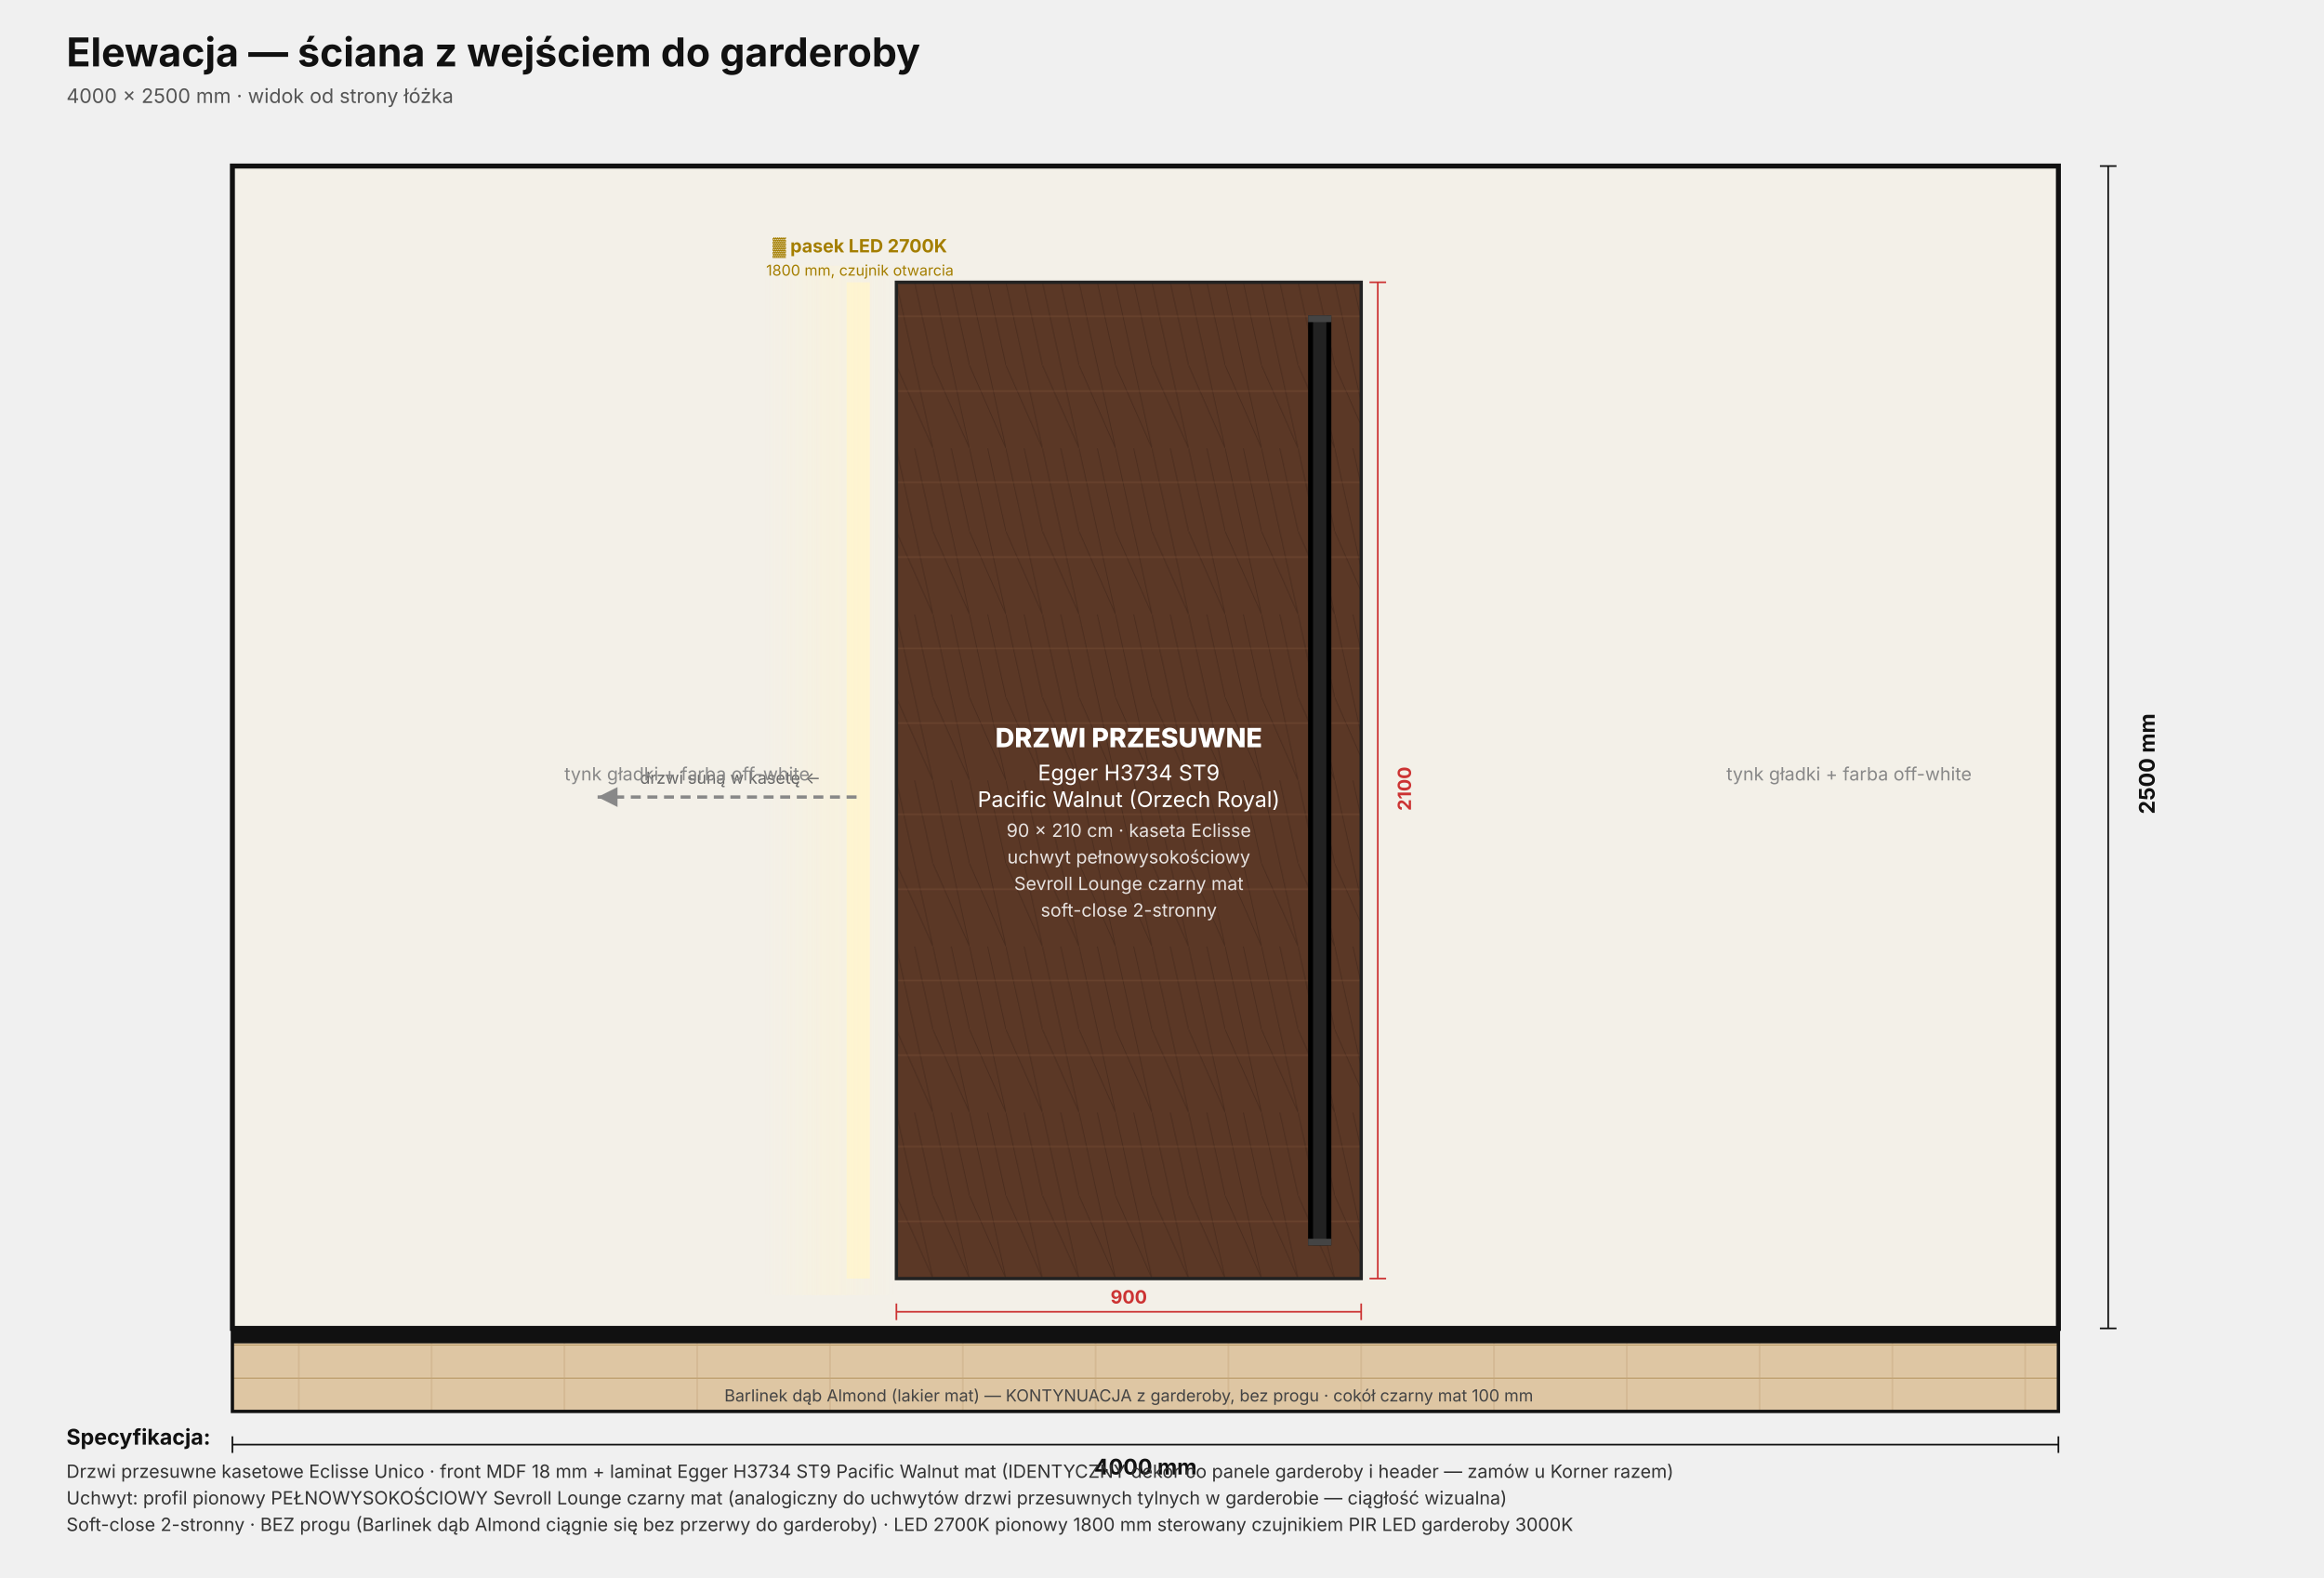
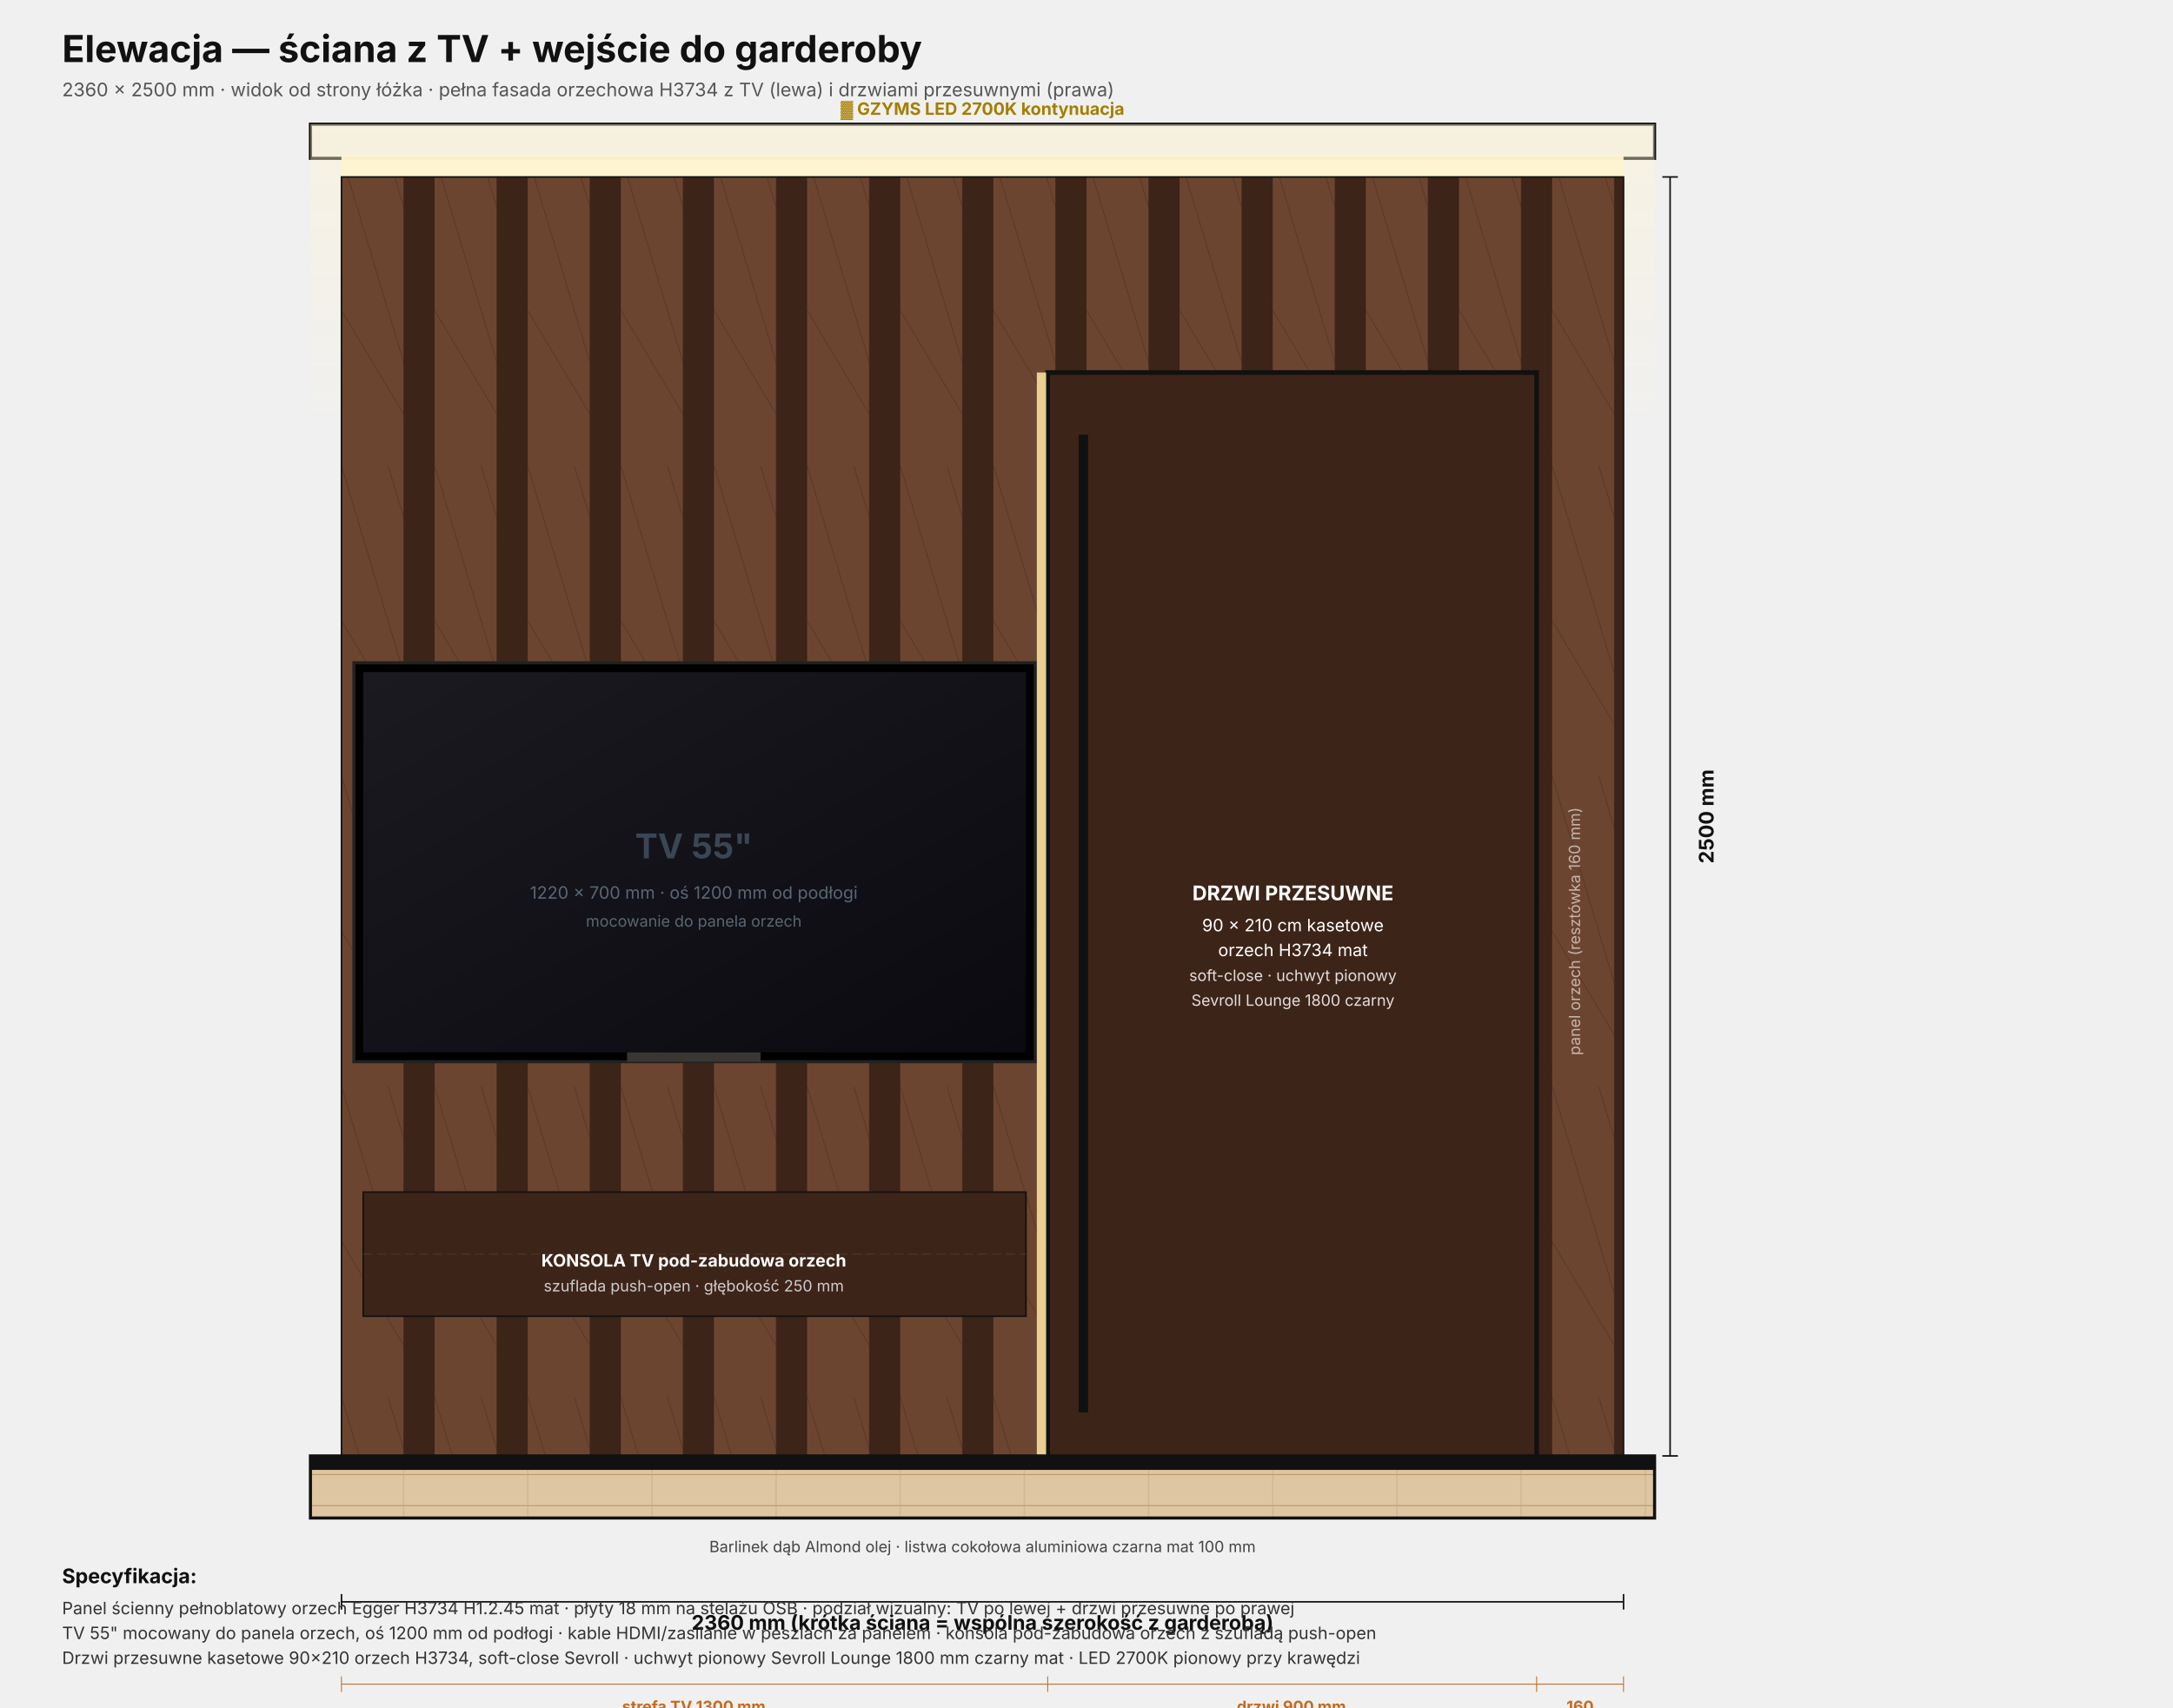
- <svg xmlns="http://www.w3.org/2000/svg" viewBox="0 0 1400 950" font-family="Inter, Arial, sans-serif">
+ <svg xmlns="http://www.w3.org/2000/svg" viewBox="0 0 1400 1100" font-family="Inter, Arial, sans-serif">
  <defs>
-     <linearGradient id="ledSide" x1="0" y1="0" x2="1" y2="0">
-       <stop offset="0" stop-color="#fff4d0" stop-opacity="0" />
-       <stop offset="0.5" stop-color="#fff4d0" stop-opacity="0.5" />
+     <linearGradient id="ledTop4" x1="0" y1="0" x2="0" y2="1">
+       <stop offset="0" stop-color="#fff4d0" stop-opacity="0.9" />
      <stop offset="1" stop-color="#fff4d0" stop-opacity="0" />
    </linearGradient>
-     <pattern id="woodGardr" patternUnits="userSpaceOnUse" width="22" height="100">
-       <rect width="22" height="100" fill="#5b3826" />
-       <path d="M0 0 L22 100 M0 50 L22 100 M11 0 L22 50" stroke="#3d2419" stroke-width="0.5" opacity="0.55" />
-       <rect x="0" y="20" width="22" height="1" fill="#7a4f37" opacity="0.4" />
-       <rect x="0" y="65" width="22" height="1" fill="#7a4f37" opacity="0.4" />
+     <pattern id="wood4" patternUnits="userSpaceOnUse" width="60" height="200">
+       <rect width="60" height="200" fill="#5b3826" />
+       <rect x="0" width="40" height="200" fill="#6b4530" />
+       <rect x="40" width="20" height="200" fill="#3d2419" />
+       <path d="M0 0 L60 200 M0 100 L60 200 M30 0 L60 100" stroke="#3d2419" stroke-width="0.4" opacity="0.55" />
+       <path d="M10 0 L10 200" stroke="#7a4f37" stroke-width="0.2" opacity="0.4" />
    </pattern>
-     <pattern id="floorE3" patternUnits="userSpaceOnUse" width="80" height="20">
+     <pattern id="floorE4" patternUnits="userSpaceOnUse" width="80" height="20">
      <rect width="80" height="20" fill="#dec6a3" />
      <line x1="0" y1="10" x2="80" y2="10" stroke="#b89866" stroke-width="0.6" />
      <line x1="40" y1="0" x2="40" y2="20" stroke="#c4a47a" stroke-width="0.4" />
    </pattern>
+     <linearGradient id="tvGlow" x1="0" y1="0" x2="1" y2="1">
+       <stop offset="0" stop-color="#1a1a20" />
+       <stop offset="1" stop-color="#0a0a10" />
+     </linearGradient>
  </defs>
-   <text x="40" y="40" font-size="24" font-weight="700" fill="#111">Elewacja — ściana z wejściem do garderoby</text>
-   <text x="40" y="62" font-size="12" fill="#555">4000 × 2500 mm · widok od strony łóżka</text>
-   <g transform="translate(140, 100)">
-     <rect x="0" y="0" width="1100" height="700" fill="#f3f0e8" stroke="#111" stroke-width="3" />
-     <g transform="translate(400, 70)">
-       <rect x="-30" y="0" width="14" height="600" fill="#fff4d0" opacity="0.95" />
-       <rect x="-80" y="-10" width="80" height="620" fill="url(#ledSide)" opacity="0.7" />
-       <text x="-22" y="-18" font-size="11" fill="#a47e00" font-weight="700" text-anchor="middle">▓ pasek LED 2700K</text>
-       <text x="-22" y="-4" font-size="9" fill="#a47e00" text-anchor="middle">1800 mm, czujnik otwarcia</text>
-       <rect width="280" height="600" fill="url(#woodGardr)" stroke="#222" stroke-width="2" />
-       <rect x="248" y="20" width="14" height="560" fill="#000" />
-       <rect x="251" y="20" width="8" height="560" fill="#222" />
-       <rect x="248" y="20" width="14" height="4" fill="#444" />
-       <rect x="248" y="576" width="14" height="4" fill="#444" />
-       <text x="140" y="280" font-size="16" fill="#fff" text-anchor="middle" font-weight="800">DRZWI PRZESUWNE</text>
-       <text x="140" y="300" font-size="13" fill="#fff" text-anchor="middle">Egger H3734 ST9</text>
-       <text x="140" y="316" font-size="13" fill="#fff" text-anchor="middle">Pacific Walnut (Orzech Royal)</text>
-       <text x="140" y="334" font-size="11" fill="#fff" text-anchor="middle" opacity="0.85">90 × 210 cm · kaseta Eclisse</text>
-       <text x="140" y="350" font-size="11" fill="#fff" text-anchor="middle" opacity="0.85">uchwyt pełnowysokościowy</text>
-       <text x="140" y="366" font-size="11" fill="#fff" text-anchor="middle" opacity="0.85">Sevroll Lounge czarny mat</text>
-       <text x="140" y="382" font-size="11" fill="#fff" text-anchor="middle" opacity="0.85">soft-close 2-stronny</text>
+   <text x="40" y="40" font-size="24" font-weight="700" fill="#111">Elewacja — ściana z TV + wejście do garderoby</text>
+   <text x="40" y="62" font-size="12" fill="#555">2360 × 2500 mm · widok od strony łóżka · pełna fasada orzechowa H3734 z TV (lewa) i drzwiami przesuwnymi (prawa)</text>
+   <g transform="translate(220, 100)">
+     <rect x="-20" y="-20" width="866" height="22" fill="#f0eee9" stroke="#111" stroke-width="2" />
+     <rect x="0" y="0" width="826" height="14" fill="#fff4d0" opacity="0.95" />
+     <rect x="-20" y="-20" width="866" height="200" fill="url(#ledTop4)" opacity="0.5" pointer-events="none" />
+     <text x="413" y="-26" font-size="11" fill="#a47e00" font-weight="700" text-anchor="middle">▓ GZYMS LED 2700K kontynuacja</text>
+     <rect x="0" y="14" width="826" height="824" fill="url(#wood4)" stroke="#111" stroke-width="1" />
+     <g transform="translate(14, 333)">
+       <rect x="-6" y="-6" width="439" height="257" fill="#000" stroke="#222" stroke-width="2" />
+       <rect width="427" height="245" fill="url(#tvGlow)" />
+       <text x="213" y="120" font-size="22" fill="#3a4654" text-anchor="middle" font-weight="700">TV 55"</text>
+       <text x="213" y="146" font-size="11" fill="#5a6674" text-anchor="middle">1220 × 700 mm · oś 1200 mm od podłogi</text>
+       <text x="213" y="164" font-size="10" fill="#5a6674" text-anchor="middle">mocowanie do panela orzech</text>
+       <rect x="170" y="245" width="86" height="6" fill="#3a3733" />
    </g>
-     <g transform="translate(220, 380)">
-       <line x1="0" y1="0" x2="160" y2="0" stroke="#888" stroke-width="2" stroke-dasharray="6 4" />
-       <polygon points="0,0 12,-6 12,6" fill="#888" />
-       <text x="80" y="-8" font-size="10" fill="#666" text-anchor="middle">drzwi suną w kasetę ←</text>
+     <g transform="translate(14, 668)">
+       <rect width="427" height="80" fill="#3d2419" stroke="#111" stroke-width="1" />
+       <line x1="0" y1="40" x2="427" y2="40" stroke="#5b3826" stroke-width="0.5" stroke-dasharray="6 3" />
+       <text x="213" y="48" font-size="11" fill="#fff" text-anchor="middle" font-weight="700">KONSOLA TV pod-zabudowa orzech</text>
+       <text x="213" y="64" font-size="10" fill="#ccc" text-anchor="middle">szuflada push-open · głębokość 250 mm</text>
    </g>
-     <text x="200" y="370" font-size="11" fill="#888">tynk gładki + farba off-white</text>
-     <text x="900" y="370" font-size="11" fill="#888">tynk gładki + farba off-white</text>
-     <rect x="0" y="700" width="1100" height="50" fill="url(#floorE3)" stroke="#111" stroke-width="2" />
-     <rect x="0" y="700" width="1100" height="9" fill="#111" />
-     <text x="540" y="744" font-size="10" fill="#444" text-anchor="middle">Barlinek dąb Almond (lakier mat) — KONTYNUACJA z garderoby, bez progu · cokół czarny mat 100 mm</text>
-     <line x1="0" y1="770" x2="1100" y2="770" stroke="#111" stroke-width="1" />
-     <line x1="0" y1="765" x2="0" y2="775" stroke="#111" stroke-width="1" />
-     <line x1="1100" y1="765" x2="1100" y2="775" stroke="#111" stroke-width="1" />
-     <text x="550" y="788" font-size="13" font-weight="700" fill="#111" text-anchor="middle">4000 mm</text>
-     <line x1="1130" y1="0" x2="1130" y2="700" stroke="#111" stroke-width="1" />
-     <line x1="1125" y1="0" x2="1135" y2="0" stroke="#111" stroke-width="1" />
-     <line x1="1125" y1="700" x2="1135" y2="700" stroke="#111" stroke-width="1" />
-     <text x="1158" y="360" font-size="13" font-weight="700" fill="#111" transform="rotate(-90 1158 360)" text-anchor="middle">2500 mm</text>
-     <line x1="400" y1="690" x2="680" y2="690" stroke="#c33" stroke-width="1" />
-     <line x1="400" y1="685" x2="400" y2="695" stroke="#c33" stroke-width="1" />
-     <line x1="680" y1="685" x2="680" y2="695" stroke="#c33" stroke-width="1" />
-     <text x="540" y="685" font-size="11" font-weight="700" fill="#c33" text-anchor="middle">900</text>
-     <line x1="690" y1="70" x2="690" y2="670" stroke="#c33" stroke-width="1" />
-     <line x1="685" y1="70" x2="695" y2="70" stroke="#c33" stroke-width="1" />
-     <line x1="685" y1="670" x2="695" y2="670" stroke="#c33" stroke-width="1" />
-     <text x="710" y="375" font-size="11" font-weight="700" fill="#c33" transform="rotate(-90 710 375)" text-anchor="middle">2100</text>
+     <g transform="translate(455, 140)">
+       <rect width="315" height="700" fill="#3d2419" stroke="#111" stroke-width="3" />
+       <line x1="0" y1="0" x2="0" y2="700" stroke="#111" stroke-width="2" />
+       <line x1="315" y1="0" x2="315" y2="700" stroke="#111" stroke-width="2" />
+       <rect x="20" y="40" width="6" height="630" fill="#111" />
+       <text x="158" y="340" font-size="13" fill="#fff" text-anchor="middle" font-weight="700">DRZWI PRZESUWNE</text>
+       <text x="158" y="360" font-size="11" fill="#fff" text-anchor="middle">90 × 210 cm kasetowe</text>
+       <text x="158" y="376" font-size="11" fill="#fff" text-anchor="middle">orzech H3734 mat</text>
+       <text x="158" y="392" font-size="10" fill="#fff" text-anchor="middle" opacity="0.85">soft-close · uchwyt pionowy</text>
+       <text x="158" y="408" font-size="10" fill="#fff" text-anchor="middle" opacity="0.85">Sevroll Lounge 1800 czarny</text>
+     </g>
+     <rect x="448" y="140" width="6" height="700" fill="#ffe7a3" opacity="0.85" />
+     <text x="798" y="500" font-size="10" fill="#fff" text-anchor="middle" transform="rotate(-90 798 500)" opacity="0.6">panel orzech (resztówka 160 mm)</text>
+     <rect x="-20" y="838" width="866" height="40" fill="url(#floorE4)" stroke="#111" stroke-width="2" />
+     <rect x="-20" y="838" width="866" height="9" fill="#111" />
+     <text x="413" y="900" font-size="10" fill="#444" text-anchor="middle">Barlinek dąb Almond olej · listwa cokołowa aluminiowa czarna mat 100 mm</text>
+     <line x1="0" y1="932" x2="826" y2="932" stroke="#111" stroke-width="1" />
+     <line x1="0" y1="927" x2="0" y2="937" stroke="#111" stroke-width="1" />
+     <line x1="826" y1="927" x2="826" y2="937" stroke="#111" stroke-width="1" />
+     <text x="413" y="950" font-size="13" font-weight="700" fill="#111" text-anchor="middle">2360 mm (krótka ściana = wspólna szerokość z garderobą)</text>
+     <line x1="856" y1="14" x2="856" y2="838" stroke="#111" stroke-width="1" />
+     <line x1="851" y1="14" x2="861" y2="14" stroke="#111" stroke-width="1" />
+     <line x1="851" y1="838" x2="861" y2="838" stroke="#111" stroke-width="1" />
+     <text x="884" y="426" font-size="13" font-weight="700" fill="#111" transform="rotate(-90 884 426)" text-anchor="middle">2500 mm</text>
+     <line x1="0" y1="985" x2="455" y2="985" stroke="#c46b1f" stroke-width="0.6" />
+     <line x1="0" y1="980" x2="0" y2="990" stroke="#c46b1f" stroke-width="0.6" />
+     <line x1="455" y1="980" x2="455" y2="990" stroke="#c46b1f" stroke-width="0.6" />
+     <text x="227" y="1003" font-size="10" fill="#c46b1f" text-anchor="middle" font-weight="700">strefa TV 1300 mm</text>
+     <line x1="455" y1="985" x2="770" y2="985" stroke="#c46b1f" stroke-width="0.6" />
+     <line x1="770" y1="980" x2="770" y2="990" stroke="#c46b1f" stroke-width="0.6" />
+     <text x="612" y="1003" font-size="10" fill="#c46b1f" text-anchor="middle" font-weight="700">drzwi 900 mm</text>
+     <line x1="770" y1="985" x2="826" y2="985" stroke="#c46b1f" stroke-width="0.6" />
+     <line x1="826" y1="980" x2="826" y2="990" stroke="#c46b1f" stroke-width="0.6" />
+     <text x="798" y="1003" font-size="10" fill="#c46b1f" text-anchor="middle" font-weight="700">160</text>
  </g>
-   <g transform="translate(40, 870)">
+   <g transform="translate(40, 1020)">
    <text font-size="13" font-weight="700" fill="#111">Specyfikacja:</text>
-     <text x="0" y="20" font-size="11" fill="#333">Drzwi przesuwne kasetowe Eclisse Unico · front MDF 18 mm + laminat Egger H3734 ST9 Pacific Walnut mat (IDENTYCZNY dekor co panele garderoby i header — zamów u Korner razem)</text>
-     <text x="0" y="36" font-size="11" fill="#333">Uchwyt: profil pionowy PEŁNOWYSOKOŚCIOWY Sevroll Lounge czarny mat (analogiczny do uchwytów drzwi przesuwnych tylnych w garderobie — ciągłość wizualna)</text>
-     <text x="0" y="52" font-size="11" fill="#333">Soft-close 2-stronny · BEZ progu (Barlinek dąb Almond ciągnie się bez przerwy do garderoby) · LED 2700K pionowy 1800 mm sterowany czujnikiem PIR LED garderoby 3000K</text>
+     <text x="0" y="20" font-size="11" fill="#333">Panel ścienny pełnoblatowy orzech Egger H3734 H1.2.45 mat · płyty 18 mm na stelażu OSB · podział wizualny: TV po lewej + drzwi przesuwne po prawej</text>
+     <text x="0" y="36" font-size="11" fill="#333">TV 55" mocowany do panela orzech, oś 1200 mm od podłogi · kable HDMI/zasilanie w peszlach za panelem · konsola pod-zabudowa orzech z szufladą push-open</text>
+     <text x="0" y="52" font-size="11" fill="#333">Drzwi przesuwne kasetowe 90×210 orzech H3734, soft-close Sevroll · uchwyt pionowy Sevroll Lounge 1800 mm czarny mat · LED 2700K pionowy przy krawędzi</text>
  </g>
</svg>
